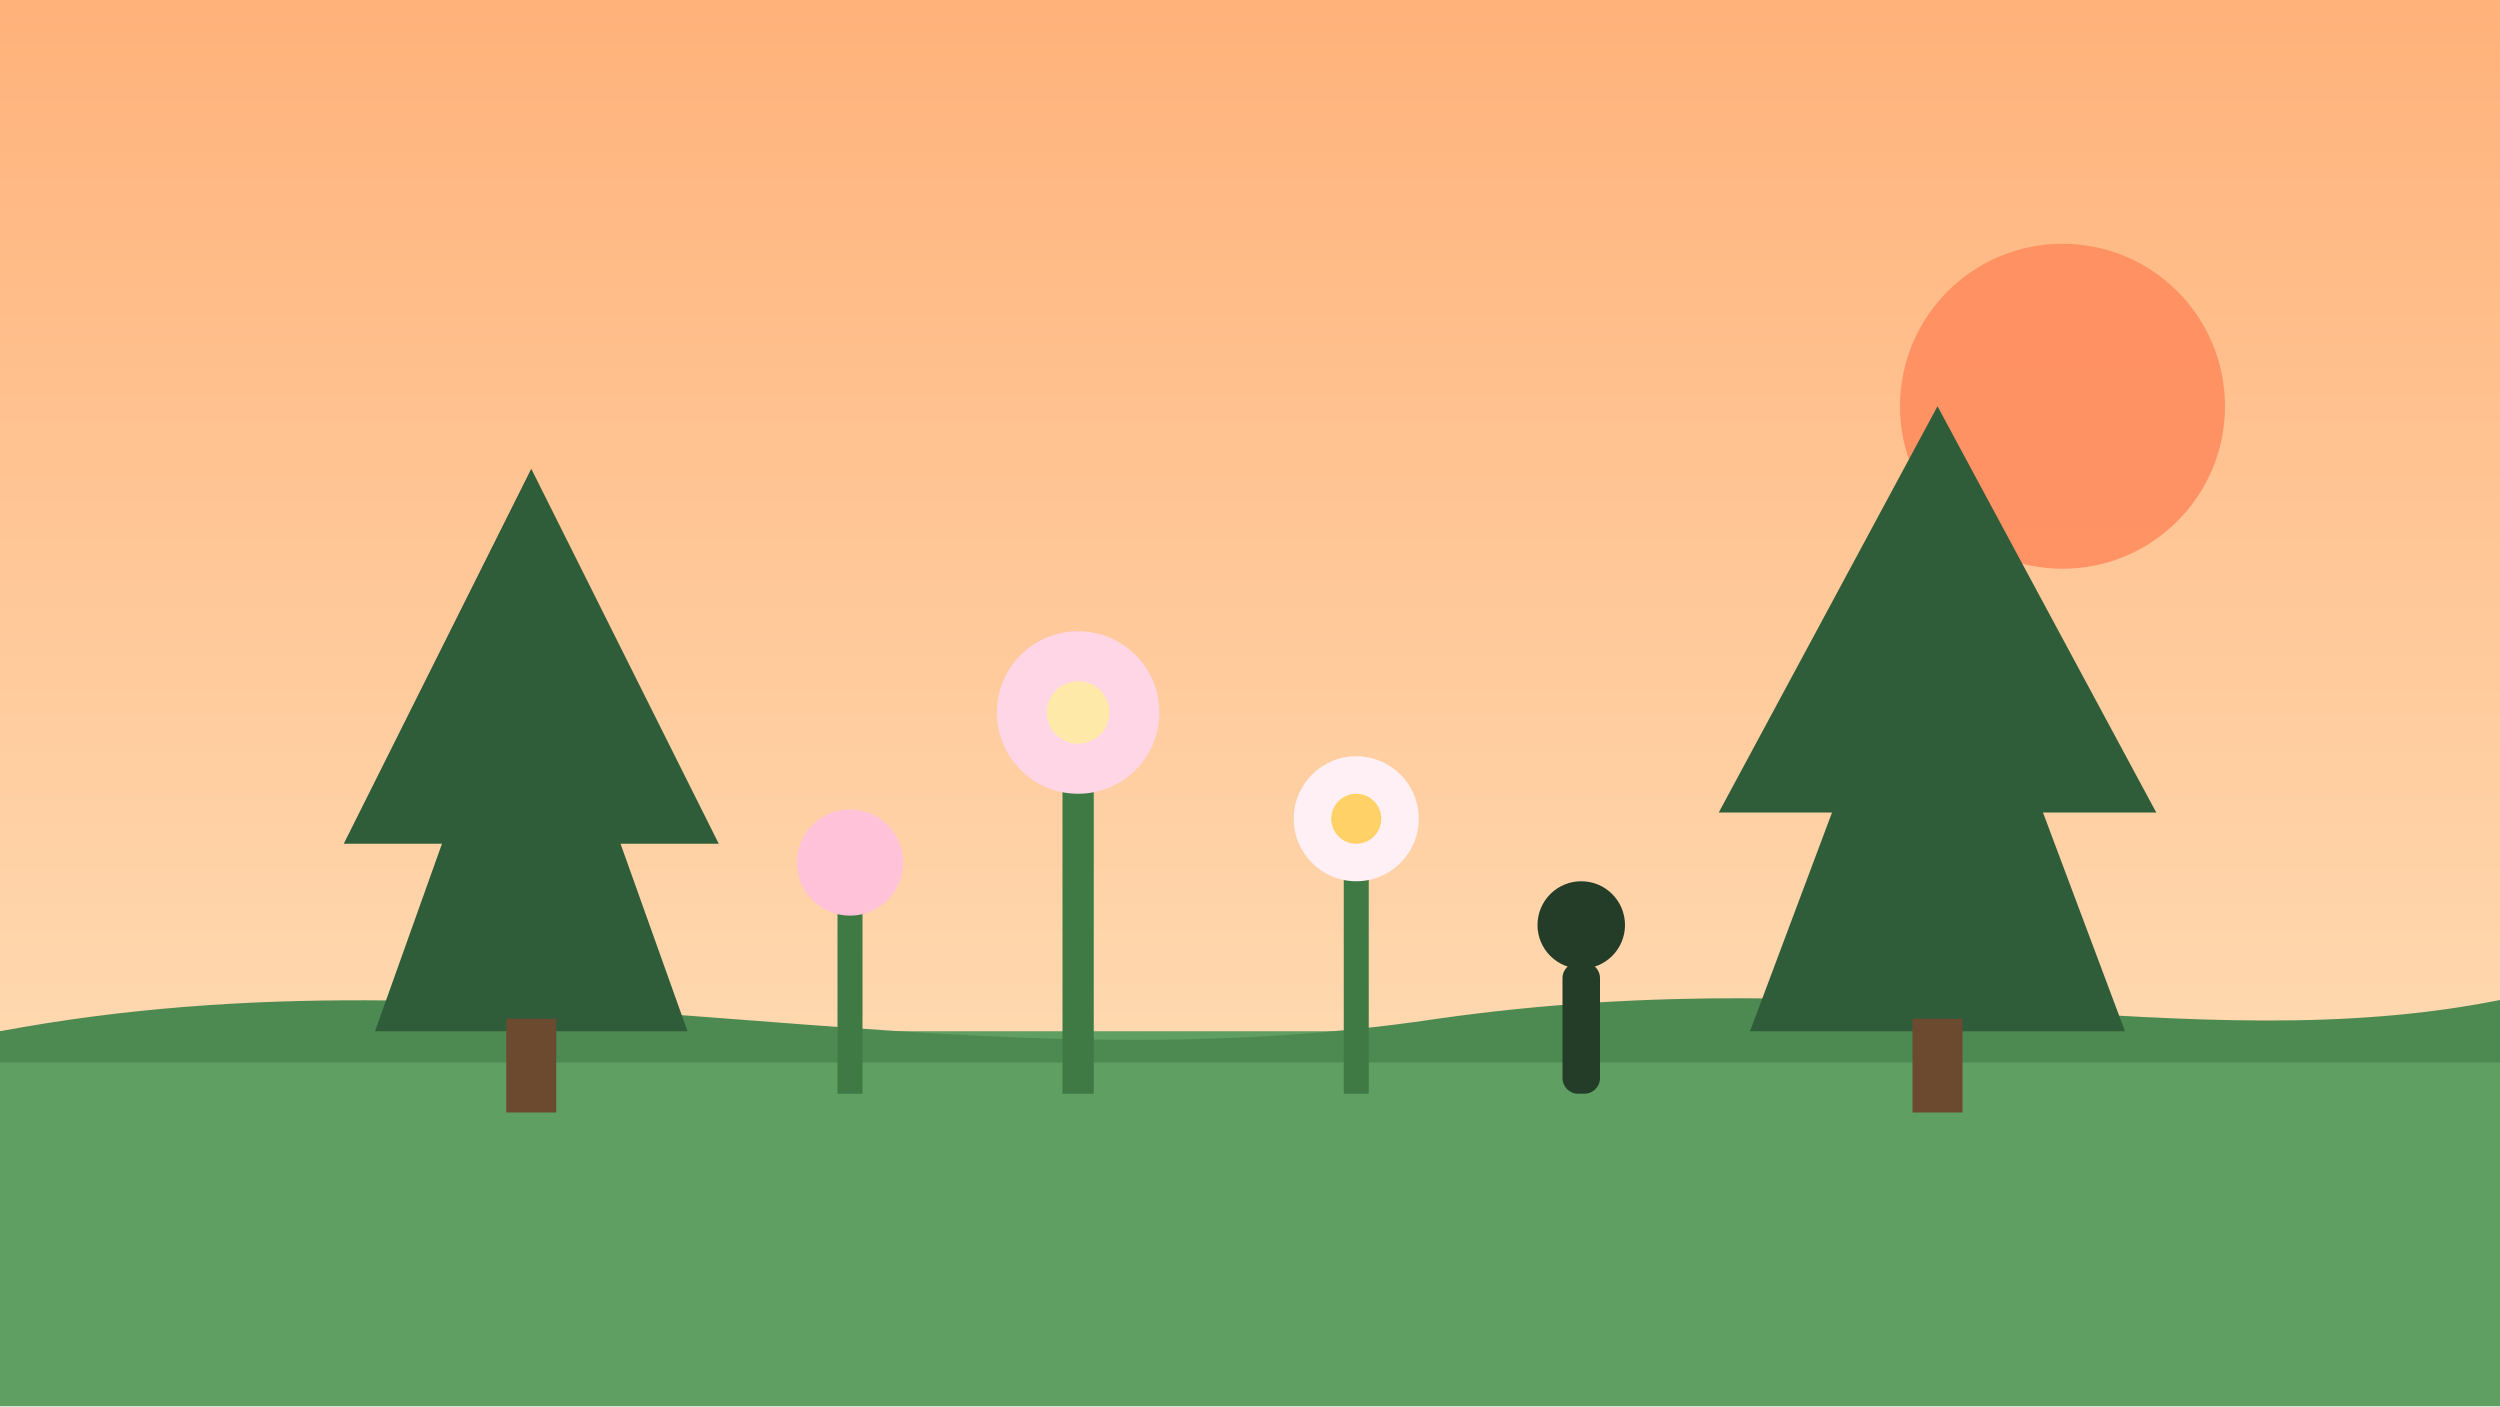
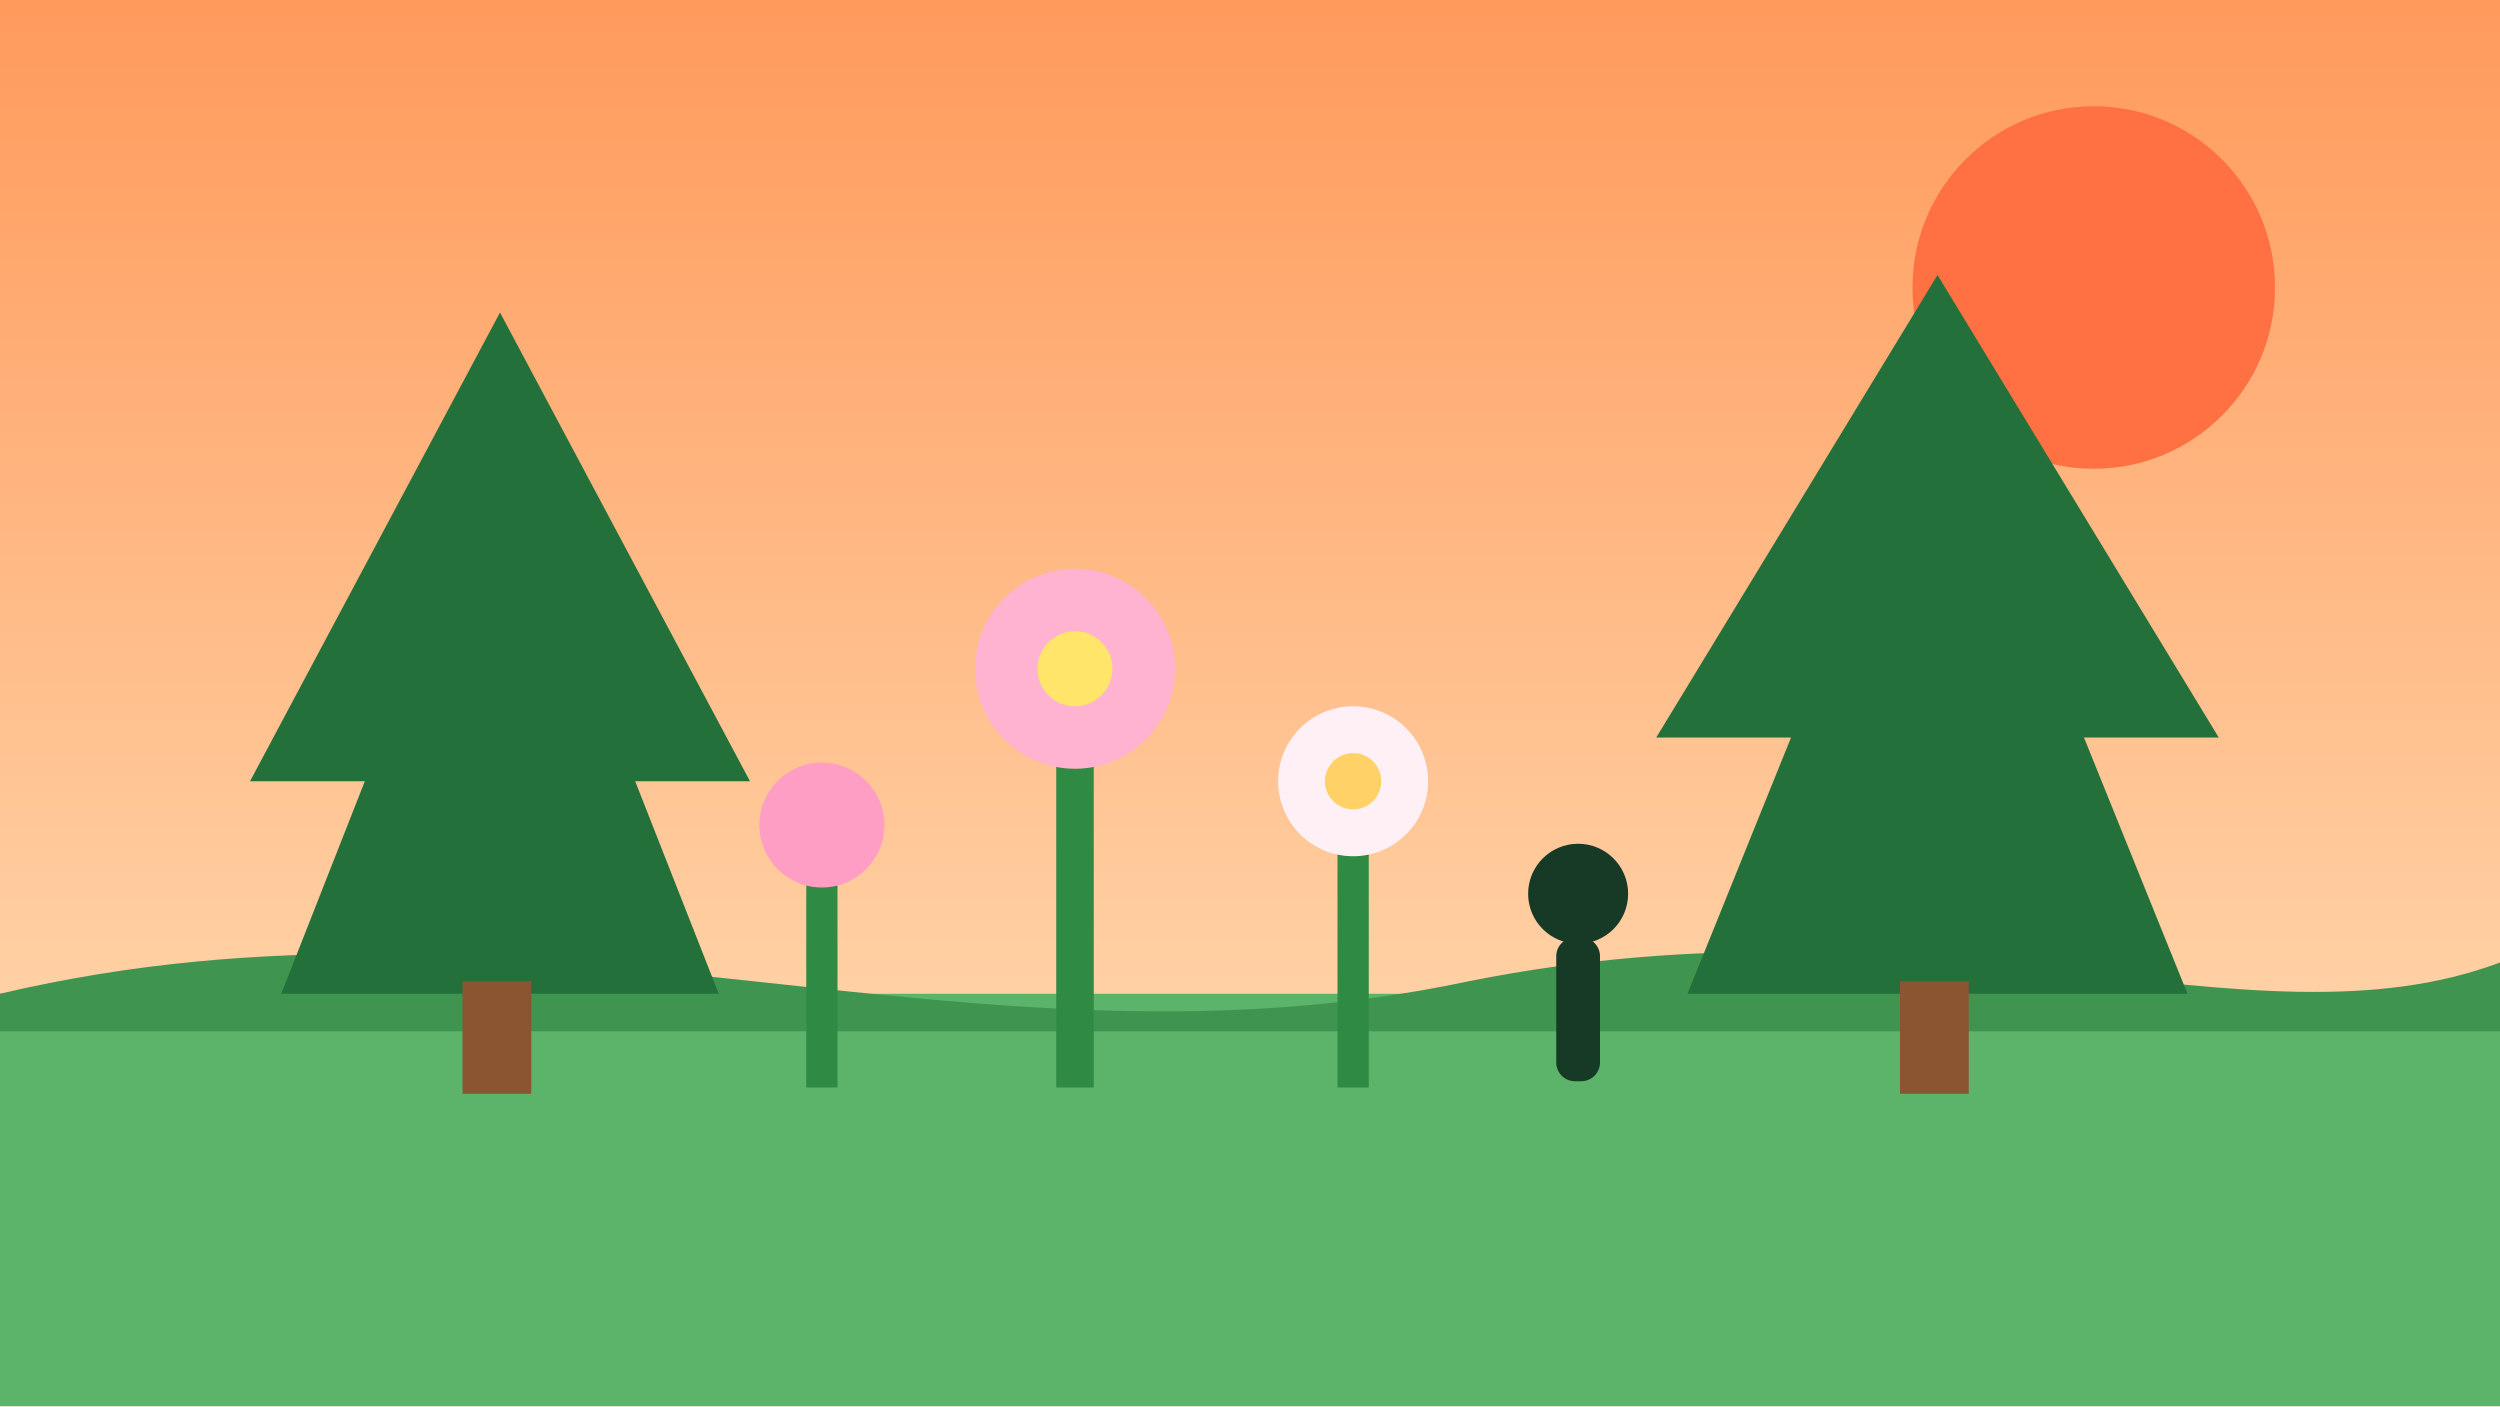
<svg xmlns="http://www.w3.org/2000/svg" viewBox="0 0 800 450" role="img" aria-label="Un bosque con flores">
  <defs>
-     <linearGradient id="tarde" x1="0" y1="0" x2="0" y2="1">
-       <stop offset="0%" stop-color="#ffb27a" />
-       <stop offset="100%" stop-color="#ffe6c2" />
+     <linearGradient id="bosque-cielo" x1="0" y1="0" x2="0" y2="1">
+       <stop offset="0%" stop-color="#ff9a5c" />
+       <stop offset="100%" stop-color="#ffe7c2" />
    </linearGradient>
  </defs>
-   <rect width="800" height="450" fill="url(#tarde)" />
-   <circle cx="660" cy="130" r="52" fill="#ff8a5c" opacity="0.85" />
-   <rect y="330" width="800" height="120" fill="#5f9f62" />
-   <path d="M0 330 C160 300 300 350 460 326 C600 306 700 340 800 320 L800 340 L0 340 Z" fill="#4c8a52" />
-   <g fill="#2f5d3a">
-     <path d="M120 330 L170 190 L220 330 Z" />
-     <path d="M110 270 L170 150 L230 270 Z" />
-     <path d="M560 330 L620 170 L680 330 Z" />
-     <path d="M550 260 L620 130 L690 260 Z" />
+   <rect width="800" height="450" fill="url(#bosque-cielo)" />
+   <circle cx="670" cy="92" r="58" fill="#ff7043" />
+   <rect y="318" width="800" height="132" fill="#5cb36a" />
+   <path d="M0 318 C170 278 310 348 470 314 C620 284 720 338 800 308 L800 330 L0 330 Z" fill="#3f9450" />
+   <g fill="#24703a">
+     <path d="M90 318 L160 140 L230 318 Z" />
+     <path d="M80 250 L160 100 L240 250 Z" />
+     <path d="M540 318 L620 120 L700 318 Z" />
+     <path d="M530 236 L620 88 L710 236 Z" />
  </g>
-   <g fill="#6b4a2f">
-     <rect x="162" y="326" width="16" height="30" />
-     <rect x="612" y="326" width="16" height="30" />
+   <g fill="#8a5530">
+     <rect x="148" y="314" width="22" height="36" />
+     <rect x="608" y="314" width="22" height="36" />
  </g>
  <g>
-     <rect x="340" y="240" width="10" height="110" fill="#3f7a45" />
-     <circle cx="345" cy="228" r="26" fill="#ffd6e6" />
-     <circle cx="345" cy="228" r="10" fill="#ffe9a8" />
-     <rect x="430" y="272" width="8" height="78" fill="#3f7a45" />
-     <circle cx="434" cy="262" r="20" fill="#fff0f6" />
-     <circle cx="434" cy="262" r="8" fill="#ffd166" />
-     <rect x="268" y="284" width="8" height="66" fill="#3f7a45" />
-     <circle cx="272" cy="276" r="17" fill="#ffc2d8" />
+     <rect x="338" y="228" width="12" height="120" fill="#2f8a44" />
+     <circle cx="344" cy="214" r="32" fill="#ffb3d0" />
+     <circle cx="344" cy="214" r="12" fill="#ffe56a" />
+     <rect x="428" y="262" width="10" height="86" fill="#2f8a44" />
+     <circle cx="433" cy="250" r="24" fill="#fff0f6" />
+     <circle cx="433" cy="250" r="9" fill="#ffd166" />
+     <rect x="258" y="274" width="10" height="74" fill="#2f8a44" />
+     <circle cx="263" cy="264" r="20" fill="#ff9ec4" />
  </g>
-   <g fill="#243d28">
-     <rect x="500" y="308" width="12" height="42" rx="5" />
-     <circle cx="506" cy="296" r="14" />
+   <g fill="#163a26">
+     <rect x="498" y="300" width="14" height="46" rx="6" />
+     <circle cx="505" cy="286" r="16" />
  </g>
</svg>
